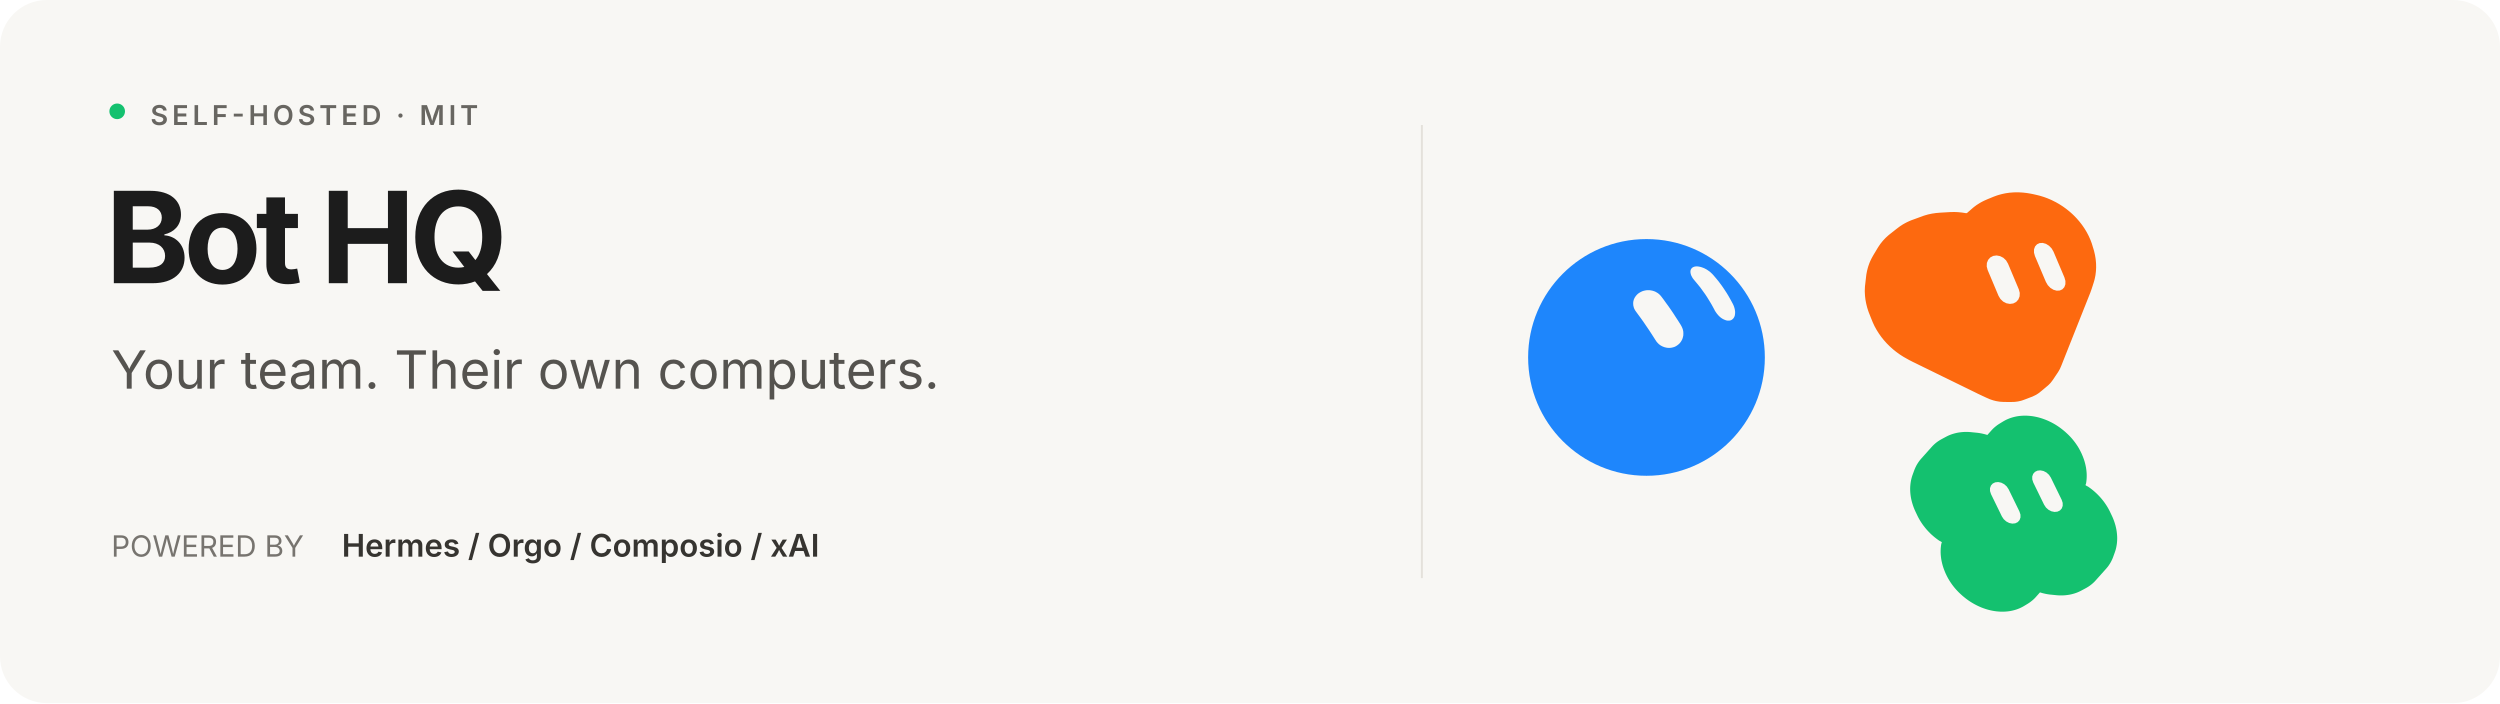
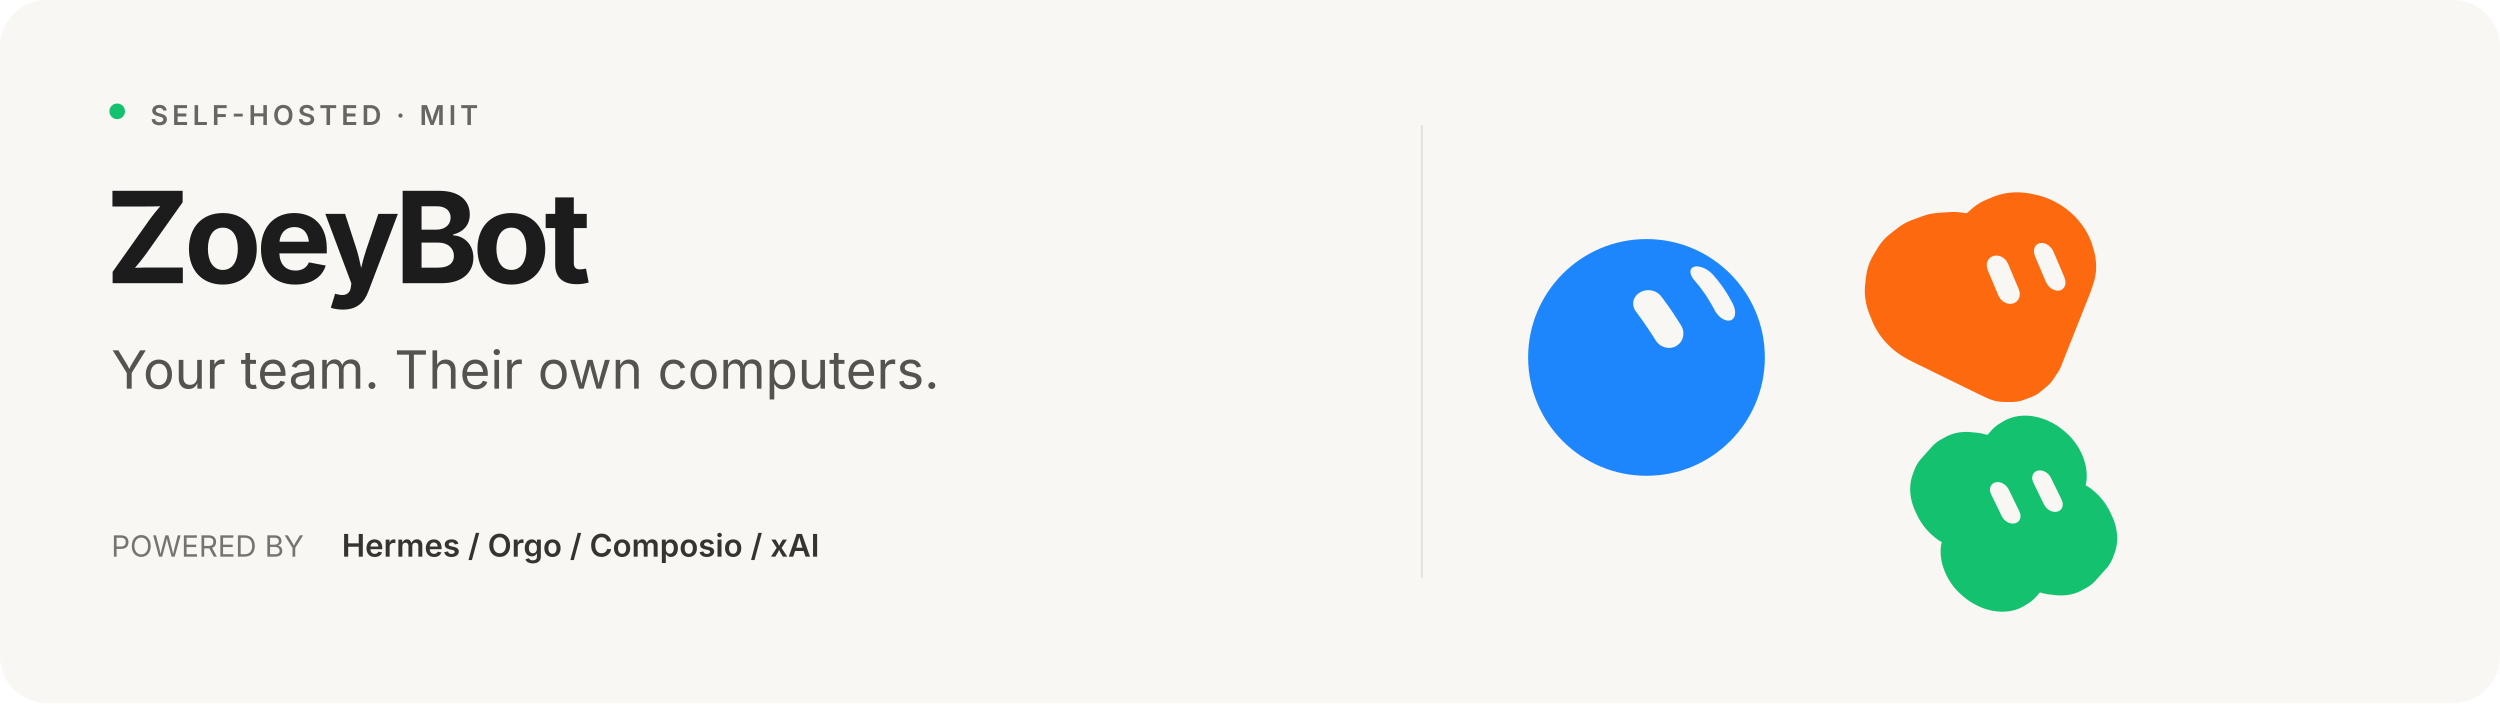
<svg xmlns="http://www.w3.org/2000/svg" width="1280" height="360" viewBox="0 0 1280 360" role="img" aria-labelledby="title desc">
  <rect width="1280" height="360" rx="24" fill="#F8F7F4" />
  <g font-family="Inter, -apple-system, BlinkMacSystemFont, 'Segoe UI', sans-serif">
    <rect x="56" y="53" width="8" height="8" rx="4" fill="#14C16F" />
    <text x="77" y="64" font-size="14" font-weight="600" letter-spacing="2" fill="#686661">SELF-HOSTED · MIT</text>
-     <text x="54" y="145" font-size="65" font-weight="700" letter-spacing="-3" fill="#1C1C1C">Bot HQ</text>
+     <text x="54" y="145" font-size="65" font-weight="700" letter-spacing="-3" fill="#1C1C1C">ZoeyBot</text>
    <text x="57" y="199" font-size="27" fill="#55534F">Your team. Their own computers.</text>
    <text x="57" y="285" font-size="15" fill="#77746F">POWERED BY</text>
    <text x="175" y="285" font-size="16" font-weight="600" fill="#363430">Hermes  /  Orgo  /  Composio  /  xAI</text>
  </g>
  <path d="M728 64V296" stroke="#E4E1DB" />
  <svg x="742" y="82" width="202" height="202" viewBox="0 0 55.2 55.2">
    <path d="M44.16 27.6A16.56 16.56 0 0 0 27.6 11.04A16.56 16.56 0 0 0 11.04 27.6A16.56 16.56 0 0 0 27.6 44.16A16.56 16.56 0 0 0 44.16 27.6ZM32.43 25.38L32.57 25.14L32.66 24.91L32.71 24.72L32.75 24.53L32.76 24.28L32.75 24L32.7 23.74L32.62 23.5L32.52 23.28L32.4 23.06L32.01 22.44L31.74 22.03L31.34 21.41L31.07 21.01L30.66 20.42L30.38 20.04L29.97 19.47L29.69 19.1L29.54 18.92L29.37 18.75L29.18 18.6L28.96 18.47L28.87 18.42L28.71 18.35L28.46 18.27L28.27 18.23L28.08 18.2L27.81 18.19L27.63 18.2L27.53 18.21L27.28 18.26L27.04 18.33L26.82 18.43L26.61 18.55L26.42 18.68L26.25 18.84L26.09 19.03L25.95 19.24L25.89 19.36L25.82 19.53L25.76 19.77L25.75 19.84L25.74 19.98L25.74 20.11L25.76 20.36L25.84 20.66L25.9 20.81L26.01 21.01L26.14 21.2L26.55 21.76L26.83 22.14L27.24 22.72L27.51 23.12L27.92 23.72L28.19 24.13L28.59 24.75L28.85 25.16L28.99 25.37L29.15 25.56L29.33 25.74L29.54 25.9L29.77 26.03L29.93 26.1L30.15 26.18L30.47 26.25L30.62 26.26L30.76 26.27L31.03 26.25L31.28 26.2L31.51 26.13L31.72 26.03L31.92 25.9L32.11 25.75L32.28 25.58L32.43 25.38ZM38.52 22.33L38.73 22.41L38.92 22.45L39.09 22.45L39.26 22.44L39.41 22.4L39.54 22.33L39.67 22.23L39.78 22.11L39.87 21.96L39.91 21.87L39.95 21.77L39.99 21.52L40 21.33L40 21.19L39.97 20.96L39.92 20.73L39.85 20.5L39.76 20.27L39.65 20.05L39.42 19.62L39.06 18.98L38.81 18.57L38.41 17.96L38.14 17.57L37.71 16.99L37.41 16.62L36.95 16.08L36.79 15.91L36.61 15.74L36.48 15.62L36.2 15.42L35.97 15.27L35.83 15.2L35.7 15.13L35.63 15.1L35.39 15.01L35.21 14.95L35.08 14.92L34.86 14.88L34.66 14.86L34.48 14.87L34.31 14.9L34.17 14.95L34.04 15.02L33.93 15.11L33.85 15.23L33.82 15.28L33.78 15.37L33.75 15.52L33.75 15.64L33.76 15.77L33.8 15.95L33.84 16.08L33.87 16.15L33.97 16.35L34.08 16.53L34.22 16.71L34.37 16.89L34.67 17.25L35.12 17.8L35.4 18.19L35.82 18.77L36.09 19.18L36.47 19.8L36.72 20.22L37.07 20.86L37.18 21.08L37.32 21.29L37.47 21.5L37.64 21.7L37.83 21.89L38.02 22.05L38.17 22.15L38.32 22.24L38.52 22.33Z" fill="#1E86FC" fill-rule="evenodd" />
  </svg>
  <svg x="925" y="60" width="190" height="190" viewBox="-14.4 -14.4 172.8 172.8">
    <path d="M115.83 72 115.6 72.57 115.38 73.14 115.15 73.7 114.93 74.25 114.71 74.8 114.5 75.34 114.28 75.89 114.07 76.42 113.86 76.95 113.65 77.48 113.44 78.01 113.23 78.53 113.03 79.05 112.82 79.57 112.62 80.08 112.42 80.59 112.21 81.1 112.01 81.61 111.81 82.11 111.61 82.61 111.41 83.12 111.21 83.62 111.02 84.11 110.82 84.61 110.62 85.11 110.42 85.61 110.23 86.1 110.03 86.6 109.83 87.09 109.64 87.59 109.44 88.09 109.24 88.58 109.05 89.08 108.85 89.58 108.65 90.07 108.45 90.57 108.25 91.07 108.05 91.58 107.85 92.08 107.65 92.58 107.45 93.09 107.25 93.6 107.05 94.11 106.84 94.63 106.64 95.14 106.43 95.66 106.22 96.19 106.01 96.71 105.8 97.24 105.59 97.78 105.38 98.31 105.16 98.86 104.95 99.4 104.73 99.95 104.51 100.51 104.29 101.07 104.05 101.63 103.81 102.19 103.57 102.75 103.28 103.28 102.98 103.8 102.67 104.32 102.34 104.82 102 105.32 101.66 105.83 101.32 106.33 100.98 106.85 100.64 107.36 100.29 107.88 99.92 108.38 99.54 108.88 99.15 109.37 98.72 109.81 98.29 110.25 97.83 110.66 97.36 111.05 96.89 111.45 96.42 111.84 95.94 112.24 95.46 112.64 94.98 113.04 94.49 113.43 94.01 113.83 93.5 114.2 92.98 114.54 92.45 114.87 91.89 115.15 91.33 115.42 90.77 115.69 90.19 115.91 89.61 116.13 89.03 116.35 88.45 116.58 87.86 116.8 87.28 117.02 86.7 117.23 86.11 117.44 85.52 117.63 84.91 117.77 84.3 117.91 83.69 118.02 83.07 118.1 82.45 118.17 81.82 118.19 81.19 118.21 80.57 118.22 79.94 118.22 79.32 118.21 78.7 118.21 78.08 118.2 77.47 118.2 76.85 118.17 76.24 118.13 75.63 118.09 75.02 118 74.41 117.9 73.8 117.79 73.2 117.64 72.6 117.49 72 117.3 71.41 117.1 70.82 116.9 70.25 116.64 69.67 116.39 69.11 116.14 68.55 115.88 67.99 115.62 67.44 115.37 66.9 115.11 66.36 114.86 65.82 114.6 65.29 114.35 64.77 114.09 64.25 113.83 63.73 113.58 63.22 113.33 62.7 113.08 62.2 112.83 61.69 112.58 61.19 112.34 60.69 112.09 60.2 111.85 59.7 111.61 59.21 111.37 58.72 111.13 58.23 110.89 57.74 110.65 57.25 110.41 56.77 110.18 56.29 109.94 55.8 109.7 55.32 109.47 54.84 109.23 54.35 108.99 53.87 108.76 53.39 108.52 52.91 108.29 52.43 108.05 51.94 107.81 51.46 107.58 50.97 107.34 50.49 107.1 50 106.86 49.51 106.63 49.02 106.39 48.53 106.15 48.04 105.9 47.54 105.66 47.05 105.42 46.55 105.17 46.04 104.93 45.54 104.68 45.03 104.43 44.52 104.18 44 103.93 43.48 103.67 42.96 103.42 42.43 103.16 41.9 102.9 41.36 102.64 40.82 102.37 40.27 102.11 39.72 101.84 39.17 101.56 38.6 101.29 38.03 101.01 37.46 100.73 36.88 100.44 36.29 100.15 35.69 99.86 35.08 99.57 34.48 99.26 33.87 98.95 33.25 98.63 32.65 98.29 32.04 97.95 31.43 97.6 30.8 97.25 30.2 96.87 29.59 96.48 28.98 96.09 28.4 95.67 27.81 95.25 27.22 94.81 26.66 94.36 26.08 93.9 25.53 93.42 24.98 92.93 24.43 92.44 23.9 91.92 23.38 91.4 22.85 90.87 22.36 90.31 21.86 89.76 21.37 89.19 20.91 88.6 20.43 88.01 19.99 87.4 19.56 86.79 19.13 86.17 18.73 85.53 18.32 84.89 17.94 84.23 17.58 83.57 17.21 82.9 16.89 82.21 16.57 81.53 16.26 80.83 15.98 80.12 15.69 79.41 15.4 78.7 15.12 77.98 14.83 77.25 14.54 76.52 14.28 75.78 14.04 75.04 13.8 74.29 13.61 73.53 13.42 72.77 13.25 72 13.11 71.23 12.97 70.45 12.88 69.68 12.79 68.9 12.74 68.12 12.7 67.33 12.67 66.55 12.7 65.77 12.73 64.98 12.78 64.2 12.87 63.43 12.96 62.65 13.05 61.87 13.14 61.09 13.23 60.31 13.32 59.53 13.42 58.75 13.57 57.97 13.72 57.2 13.91 56.43 14.11 55.67 14.34 54.92 14.6 54.18 14.87 53.44 15.18 52.71 15.51 52 15.86 51.29 16.24 50.6 16.63 49.91 17.03 49.23 17.44 48.56 17.84 47.89 18.24 47.22 18.64 46.55 19.06 45.89 19.49 45.25 19.93 44.61 20.42 43.99 20.9 43.39 21.42 42.8 21.96 42.23 22.5 41.67 23.09 41.14 23.67 40.61 24.28 40.11 24.9 39.63 25.51 39.14 26.12 38.67 26.72 38.19 27.32 37.72 27.93 37.25 28.53 36.8 29.14 36.35 29.78 35.94 30.41 35.53 31.08 35.15 31.74 34.79 32.42 34.44 33.12 34.12 33.81 33.81 34.52 33.53 35.24 33.27 35.96 33.01 36.66 32.75 37.36 32.5 38.05 32.24 38.73 32 39.41 31.75 40.08 31.5 40.76 31.29 41.45 31.09 42.14 30.89 42.84 30.74 43.54 30.59 44.24 30.46 44.96 30.36 45.66 30.25 46.37 30.18 47.08 30.12 47.79 30.06 48.49 30.02 49.19 29.98 49.87 29.94 50.55 29.9 51.22 29.86 51.88 29.82 52.54 29.78 53.2 29.77 53.85 29.76 54.5 29.75 55.16 29.78 55.8 29.81 56.45 29.85 57.1 29.92 57.74 29.98 58.38 30.07 59.01 30.17 59.64 30.27 60.23 30.26 60.7 29.84 61.19 29.42 61.68 29 62.17 28.56 62.67 28.13 63.19 27.68 63.71 27.27 64.25 26.87 64.79 26.47 65.35 26.12 65.91 25.76 66.49 25.41 67.07 25.09 67.66 24.78 68.26 24.48 68.87 24.21 69.48 23.94 70.1 23.67 70.73 23.42 71.36 23.16 72 22.9 72.65 22.63 73.3 22.39 73.96 22.15 74.62 21.92 75.29 21.73 75.97 21.54 76.65 21.37 77.34 21.22 78.03 21.07 78.72 20.96 79.41 20.86 80.12 20.76 80.81 20.71 81.52 20.65 82.22 20.61 82.93 20.6 83.63 20.59 84.34 20.59 85.05 20.63 85.76 20.67 86.46 20.72 87.17 20.8 87.87 20.88 88.58 20.98 89.28 21.1 89.98 21.22 90.68 21.36 91.38 21.51 92.08 21.67 92.78 21.83 93.48 22 94.18 22.18 94.87 22.39 95.56 22.6 96.25 22.82 96.93 23.07 97.61 23.32 98.28 23.6 98.95 23.88 99.61 24.17 100.26 24.49 100.91 24.82 101.56 25.14 102.2 25.5 102.83 25.86 103.46 26.23 104.07 26.63 104.68 27.02 105.28 27.43 105.87 27.86 106.46 28.29 107.03 28.74 107.6 29.2 108.16 29.66 108.71 30.14 109.25 30.63 109.78 31.13 110.3 31.64 110.81 32.17 111.31 32.69 111.79 33.24 112.27 33.79 112.74 34.34 113.18 34.92 113.63 35.49 114.06 36.08 114.47 36.68 114.88 37.28 115.27 37.89 115.64 38.51 116.01 39.13 116.35 39.78 116.69 40.42 117.01 41.06 117.31 41.73 117.6 42.38 117.88 43.05 118.13 43.73 118.38 44.41 118.59 45.1 118.8 45.79 119.01 46.47 119.22 47.16 119.42 47.84 119.58 48.53 119.75 49.23 119.9 49.92 120.01 50.62 120.13 51.32 120.22 52.03 120.28 52.74 120.35 53.44 120.38 54.15 120.39 54.86 120.4 55.57 120.37 56.28 120.33 56.99 120.27 57.7 120.18 58.41 120.1 59.11 119.96 59.82 119.82 60.52 119.66 61.22 119.47 61.91 119.27 62.6 119.05 63.28 118.84 63.95 118.62 64.62 118.41 65.27 118.19 65.92 117.96 66.56 117.74 67.19 117.49 67.82 117.24 68.44 117 69.05 116.76 69.65 116.52 70.25 116.29 70.84 116.06 71.42Z M74.95 68.78 74.69 68.17 74.44 67.57 74.19 66.97 73.93 66.37 73.68 65.77 73.43 65.16 73.17 64.56 72.92 63.96 72.67 63.36 72.41 62.76 72.16 62.15 71.91 61.55 71.65 60.95 71.4 60.35 71.15 59.75 70.89 59.14 70.64 58.54 70.38 57.94 70.13 57.34 69.88 56.74 69.45 55.1 69.53 53.48 70.11 52.04 71.13 50.9 72.48 50.2 74.05 49.98 75.67 50.29 77.19 51.07 78.46 52.27 79.34 53.76 79.6 54.36 79.85 54.96 80.11 55.56 80.36 56.17 80.61 56.77 80.87 57.37 81.12 57.97 81.37 58.57 81.63 59.18 81.88 59.78 82.13 60.38 82.39 60.98 82.64 61.58 82.89 62.19 83.15 62.79 83.4 63.39 83.65 63.99 83.91 64.59 84.16 65.2 84.41 65.8 84.84 67.43 84.76 69.05 84.18 70.5 83.17 71.63 81.81 72.34 80.24 72.55 78.62 72.25 77.1 71.46 75.84 70.26Z M97.01 62.3 96.75 61.7 96.5 61.1 96.24 60.5 95.99 59.9 95.73 59.3 95.48 58.7 95.22 58.1 94.97 57.5 94.72 56.9 94.46 56.3 94.21 55.7 93.95 55.09 93.7 54.49 93.44 53.89 93.19 53.29 92.93 52.69 92.68 52.09 92.42 51.49 92.17 50.89 91.91 50.29 91.47 48.68 91.48 47.13 91.97 45.79 92.87 44.79 94.1 44.22 95.54 44.15 97.05 44.58 98.48 45.47 99.69 46.72 100.56 48.23 100.81 48.83 101.07 49.43 101.32 50.03 101.58 50.63 101.83 51.24 102.09 51.84 102.34 52.44 102.59 53.04 102.85 53.64 103.1 54.24 103.36 54.84 103.61 55.44 103.87 56.04 104.12 56.64 104.38 57.24 104.63 57.84 104.89 58.45 105.14 59.05 105.4 59.65 105.65 60.25 106.1 61.86 106.08 63.41 105.6 64.75 104.69 65.75 103.46 66.32 102.02 66.39 100.52 65.96 99.09 65.07 97.88 63.81Z" fill="#FD690F" fill-rule="evenodd" />
  </svg>
  <svg x="945" y="177" width="172" height="172" viewBox="-14.4 -14.4 172.8 172.8">
    <path d="M91.45 113.68 90.54 113.59 89.62 113.46 88.7 113.3 87.79 113.1 86.87 112.88 85.96 112.62 85.54 112.48 83.16 115.14 82.56 115.76 81.93 116.34 81.27 116.89 80.59 117.42 79.88 117.92 79.15 118.39 77.36 119.47 76.61 119.9 75.84 120.29 75.05 120.66 74.23 120.99 73.4 121.29 72.54 121.55 71.67 121.78 70.78 121.98 69.88 122.14 68.96 122.26 68.03 122.35 67.09 122.4 66.13 122.42 65.17 122.4 64.21 122.34 63.23 122.25 62.26 122.12 61.27 121.96 60.29 121.76 59.31 121.53 58.33 121.26 57.35 120.95 56.38 120.62 55.41 120.25 54.45 119.84 53.5 119.4 52.56 118.93 51.63 118.43 50.71 117.9 49.8 117.34 48.91 116.75 48.04 116.13 47.18 115.48 46.35 114.81 45.53 114.12 44.74 113.4 44.48 113.16 43.74 112.45 43.03 111.72 42.34 110.97 41.68 110.21 41.04 109.42 40.43 108.62 39.85 107.8 39.29 106.97 38.76 106.13 38.26 105.27 37.8 104.4 37.36 103.53 36.95 102.65 36.58 101.76 36.44 101.42 36.08 100.48 35.75 99.54 35.46 98.59 35.21 97.64 34.99 96.69 34.8 95.75 34.66 94.81 34.55 93.87 34.47 92.94 34.43 92.01 34.43 91.09 34.46 90.18 34.53 89.29 34.63 88.4 34.77 87.53 35.06 86.7 34.64 86.38 33.69 85.88 32.88 85.31 32.08 84.71 31.3 84.1 30.53 83.45 29.78 82.79 29.05 82.1 28.35 81.38 27.66 80.65 27 79.9 26.36 79.13 25.74 78.34 25.15 77.54 24.59 76.72 24.05 75.88 23.54 75.03 23.06 74.17 22.61 73.3 21.76 71.51 21.32 70.58 20.91 69.65 20.54 68.71 20.2 67.76 19.9 66.81 19.63 65.86 19.39 64.9 19.19 63.95 19.03 62.99 18.91 62.04 18.82 61.09 18.77 60.15 18.75 59.21 18.78 58.28 18.84 57.37 18.94 56.46 19.07 55.56 19.24 54.67 19.45 53.81 19.69 52.95 19.97 52.12 20.78 49.88 21.1 49.05 21.46 48.24 21.84 47.45 22.27 46.68 22.73 45.94 23.22 45.21 23.74 44.52 24.3 43.85 29.69 37.82 30.27 37.18 30.89 36.57 31.54 35.98 32.21 35.43 32.91 34.91 33.64 34.42 34.39 33.96 35.17 33.53 37.45 32.31 38.23 31.92 39.04 31.57 39.86 31.25 40.71 30.97 41.57 30.72 42.45 30.5 43.34 30.32 44.25 30.18 45.17 30.07 46.1 29.99 47.04 29.95 47.98 29.95 48.94 29.98 49.89 30.05 52.55 30.32 53.46 30.41 54.38 30.54 55.3 30.7 56.22 30.9 57.13 31.12 58.04 31.38 58.46 31.52 60.84 28.86 61.44 28.24 62.07 27.66 62.73 27.11 63.41 26.58 64.12 26.08 64.85 25.62 66.64 24.53 67.39 24.1 68.16 23.7 68.96 23.34 69.77 23.01 70.61 22.71 71.46 22.45 72.33 22.22 73.22 22.02 74.12 21.86 75.04 21.74 75.97 21.65 76.92 21.6 77.86 21.58 78.83 21.6 79.79 21.66 80.77 21.75 81.75 21.87 82.73 22.04 83.71 22.24 84.69 22.47 85.67 22.74 86.65 23.05 87.62 23.39 88.59 23.76 89.55 24.16 90.5 24.6 91.45 25.07 92.38 25.57 93.3 26.1 94.2 26.66 95.09 27.25 95.96 27.87 96.82 28.52 97.65 29.19 98.47 29.88 99.26 30.6 99.52 30.84 100.26 31.55 100.97 32.28 101.66 33.02 102.32 33.79 102.96 34.58 103.57 35.38 104.15 36.2 104.71 37.03 105.24 37.87 105.74 38.73 106.2 39.6 106.64 40.47 107.05 41.35 107.42 42.24 107.57 42.58 107.92 43.52 108.25 44.46 108.54 45.41 108.79 46.36 109.01 47.31 109.2 48.25 109.34 49.19 109.45 50.13 109.53 51.07 109.57 51.99 109.57 52.91 109.54 53.82 109.47 54.71 109.37 55.6 109.23 56.47 108.94 57.3 109.36 57.62 110.31 58.12 111.12 58.69 111.92 59.28 112.7 59.9 113.47 60.55 114.22 61.22 114.95 61.91 115.65 62.62 116.34 63.35 117 64.1 117.64 64.87 118.26 65.66 118.85 66.47 119.41 67.29 119.95 68.12 120.46 68.97 120.94 69.83 121.39 70.7 122.24 72.49 122.68 73.42 123.09 74.35 123.46 75.29 123.8 76.24 124.1 77.19 124.38 78.14 124.61 79.1 124.81 80.05 124.97 81.01 125.09 81.96 125.18 82.91 125.23 83.85 125.25 84.79 125.22 85.72 125.16 86.63 125.07 87.55 124.93 88.44 124.76 89.33 124.56 90.2 124.31 91.05 124.03 91.88 123.23 94.12 122.91 94.95 122.55 95.76 122.16 96.55 121.73 97.32 121.27 98.06 120.78 98.79 120.26 99.48 119.7 100.15 114.31 106.18 113.73 106.82 113.11 107.43 112.47 108.01 111.79 108.57 111.09 109.09 110.36 109.58 109.61 110.04 108.83 110.47 106.55 111.69 105.77 112.07 104.96 112.43 104.13 112.75 103.29 113.03 102.43 113.28 101.55 113.5 100.66 113.68 99.75 113.82 98.83 113.93 97.9 114.01 96.97 114.05 96.02 114.05 95.06 114.02 94.11 113.95Z M65.93 73.41 65.65 72.84 65.37 72.27 65.1 71.69 64.82 71.12 64.54 70.55 64.26 69.97 63.98 69.4 63.7 68.83 63.42 68.25 63.14 67.68 62.86 67.1 62.58 66.53 62.3 65.96 62.02 65.38 61.74 64.81 61.46 64.24 61.18 63.66 60.9 63.09 60.62 62.52 60.34 61.94 59.84 60.39 59.82 58.88 60.31 57.53 61.23 56.5 62.52 55.88 64.03 55.73 65.63 56.06 67.15 56.85 68.44 58.01 69.39 59.44 69.67 60.01 69.95 60.59 70.23 61.16 70.51 61.73 70.79 62.31 71.07 62.88 71.35 63.45 71.63 64.03 71.91 64.6 72.19 65.17 72.47 65.75 72.75 66.32 73.03 66.89 73.31 67.47 73.59 68.04 73.87 68.62 74.15 69.19 74.43 69.76 74.71 70.34 74.98 70.91 75.49 72.46 75.5 73.98 75.02 75.32 74.09 76.35 72.81 76.97 71.29 77.12 69.7 76.79 68.18 76 66.88 74.84Z M87.66 67.4 87.38 66.83 87.1 66.26 86.82 65.68 86.54 65.11 86.26 64.54 85.98 63.96 85.7 63.39 85.42 62.82 85.14 62.24 84.86 61.67 84.58 61.09 84.3 60.52 84.02 59.95 83.74 59.37 83.46 58.8 83.18 58.23 82.9 57.65 82.62 57.08 82.34 56.51 82.06 55.93 81.56 54.38 81.55 52.87 82.03 51.52 82.96 50.49 84.24 49.87 85.75 49.72 87.35 50.05 88.87 50.84 90.16 52 91.11 53.43 91.39 54 91.67 54.57 91.95 55.15 92.23 55.72 92.51 56.3 92.79 56.87 93.07 57.44 93.35 58.02 93.63 58.59 93.91 59.16 94.19 59.74 94.47 60.31 94.75 60.88 95.03 61.46 95.31 62.03 95.59 62.61 95.87 63.18 96.15 63.75 96.43 64.33 96.71 64.9 97.21 66.45 97.22 67.97 96.74 69.31 95.81 70.34 94.53 70.96 93.01 71.11 91.42 70.78 89.9 69.99 88.6 68.83Z" fill="#14C16F" fill-rule="evenodd" />
  </svg>
</svg>
